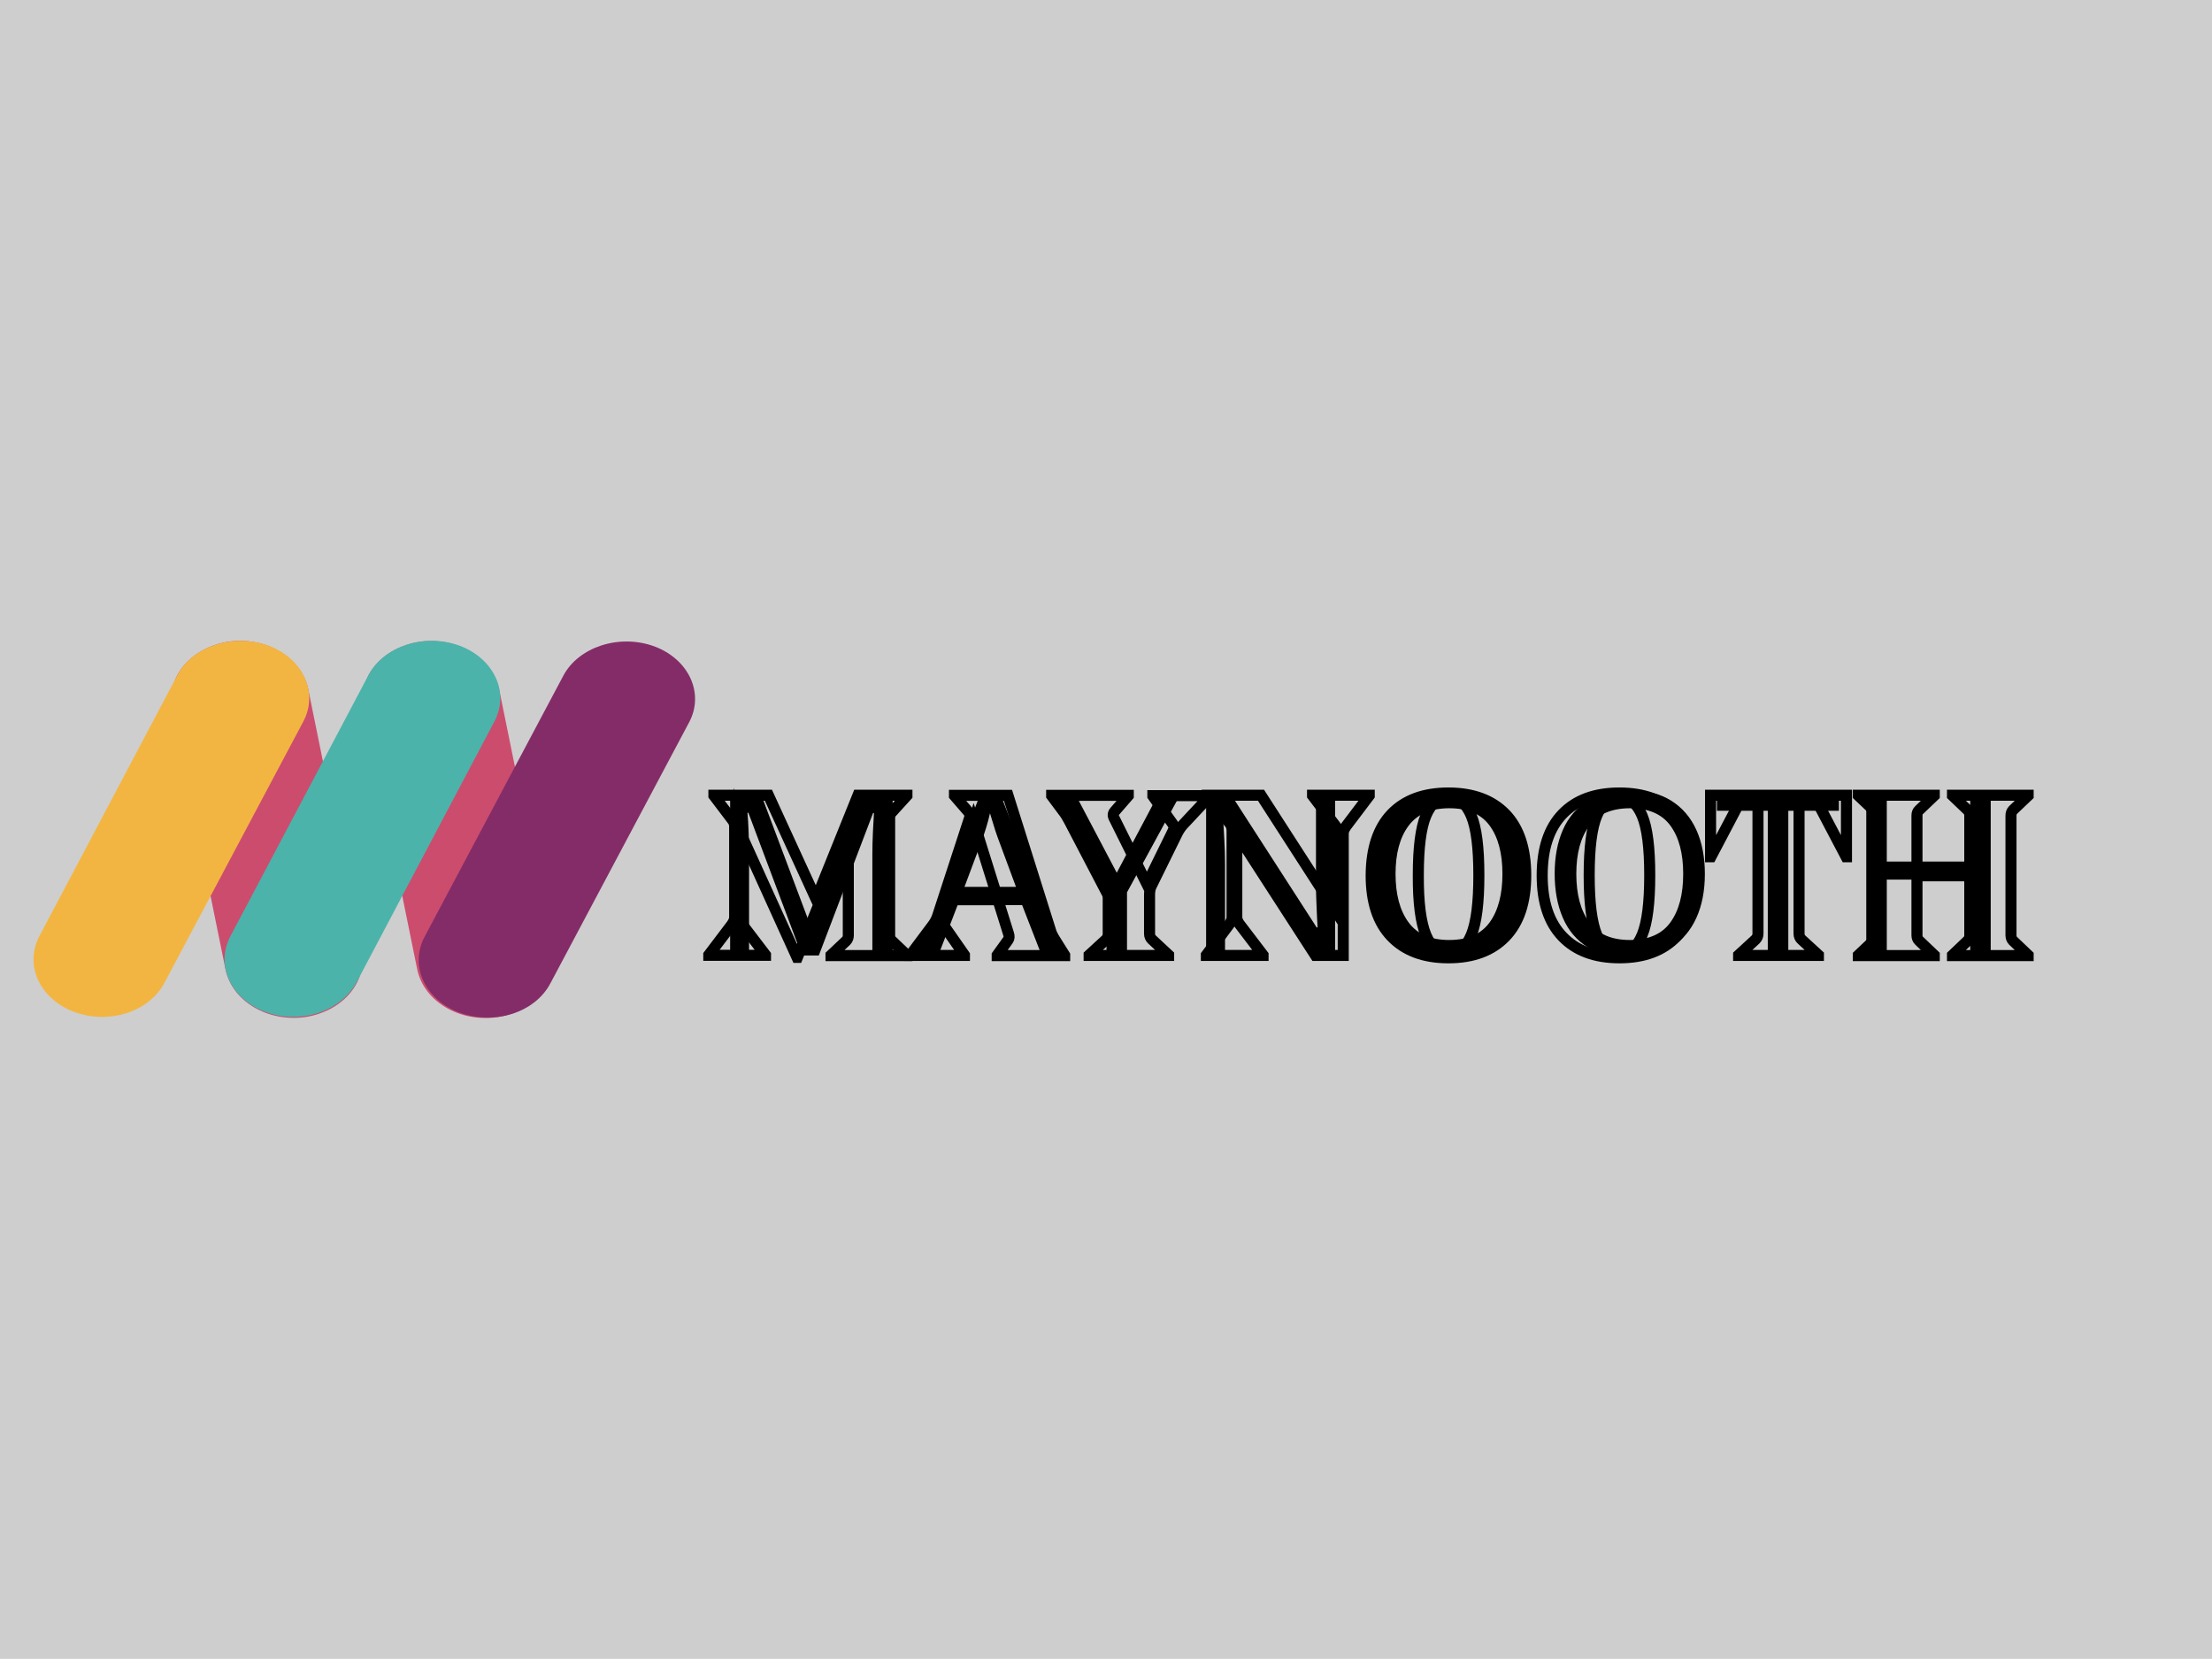
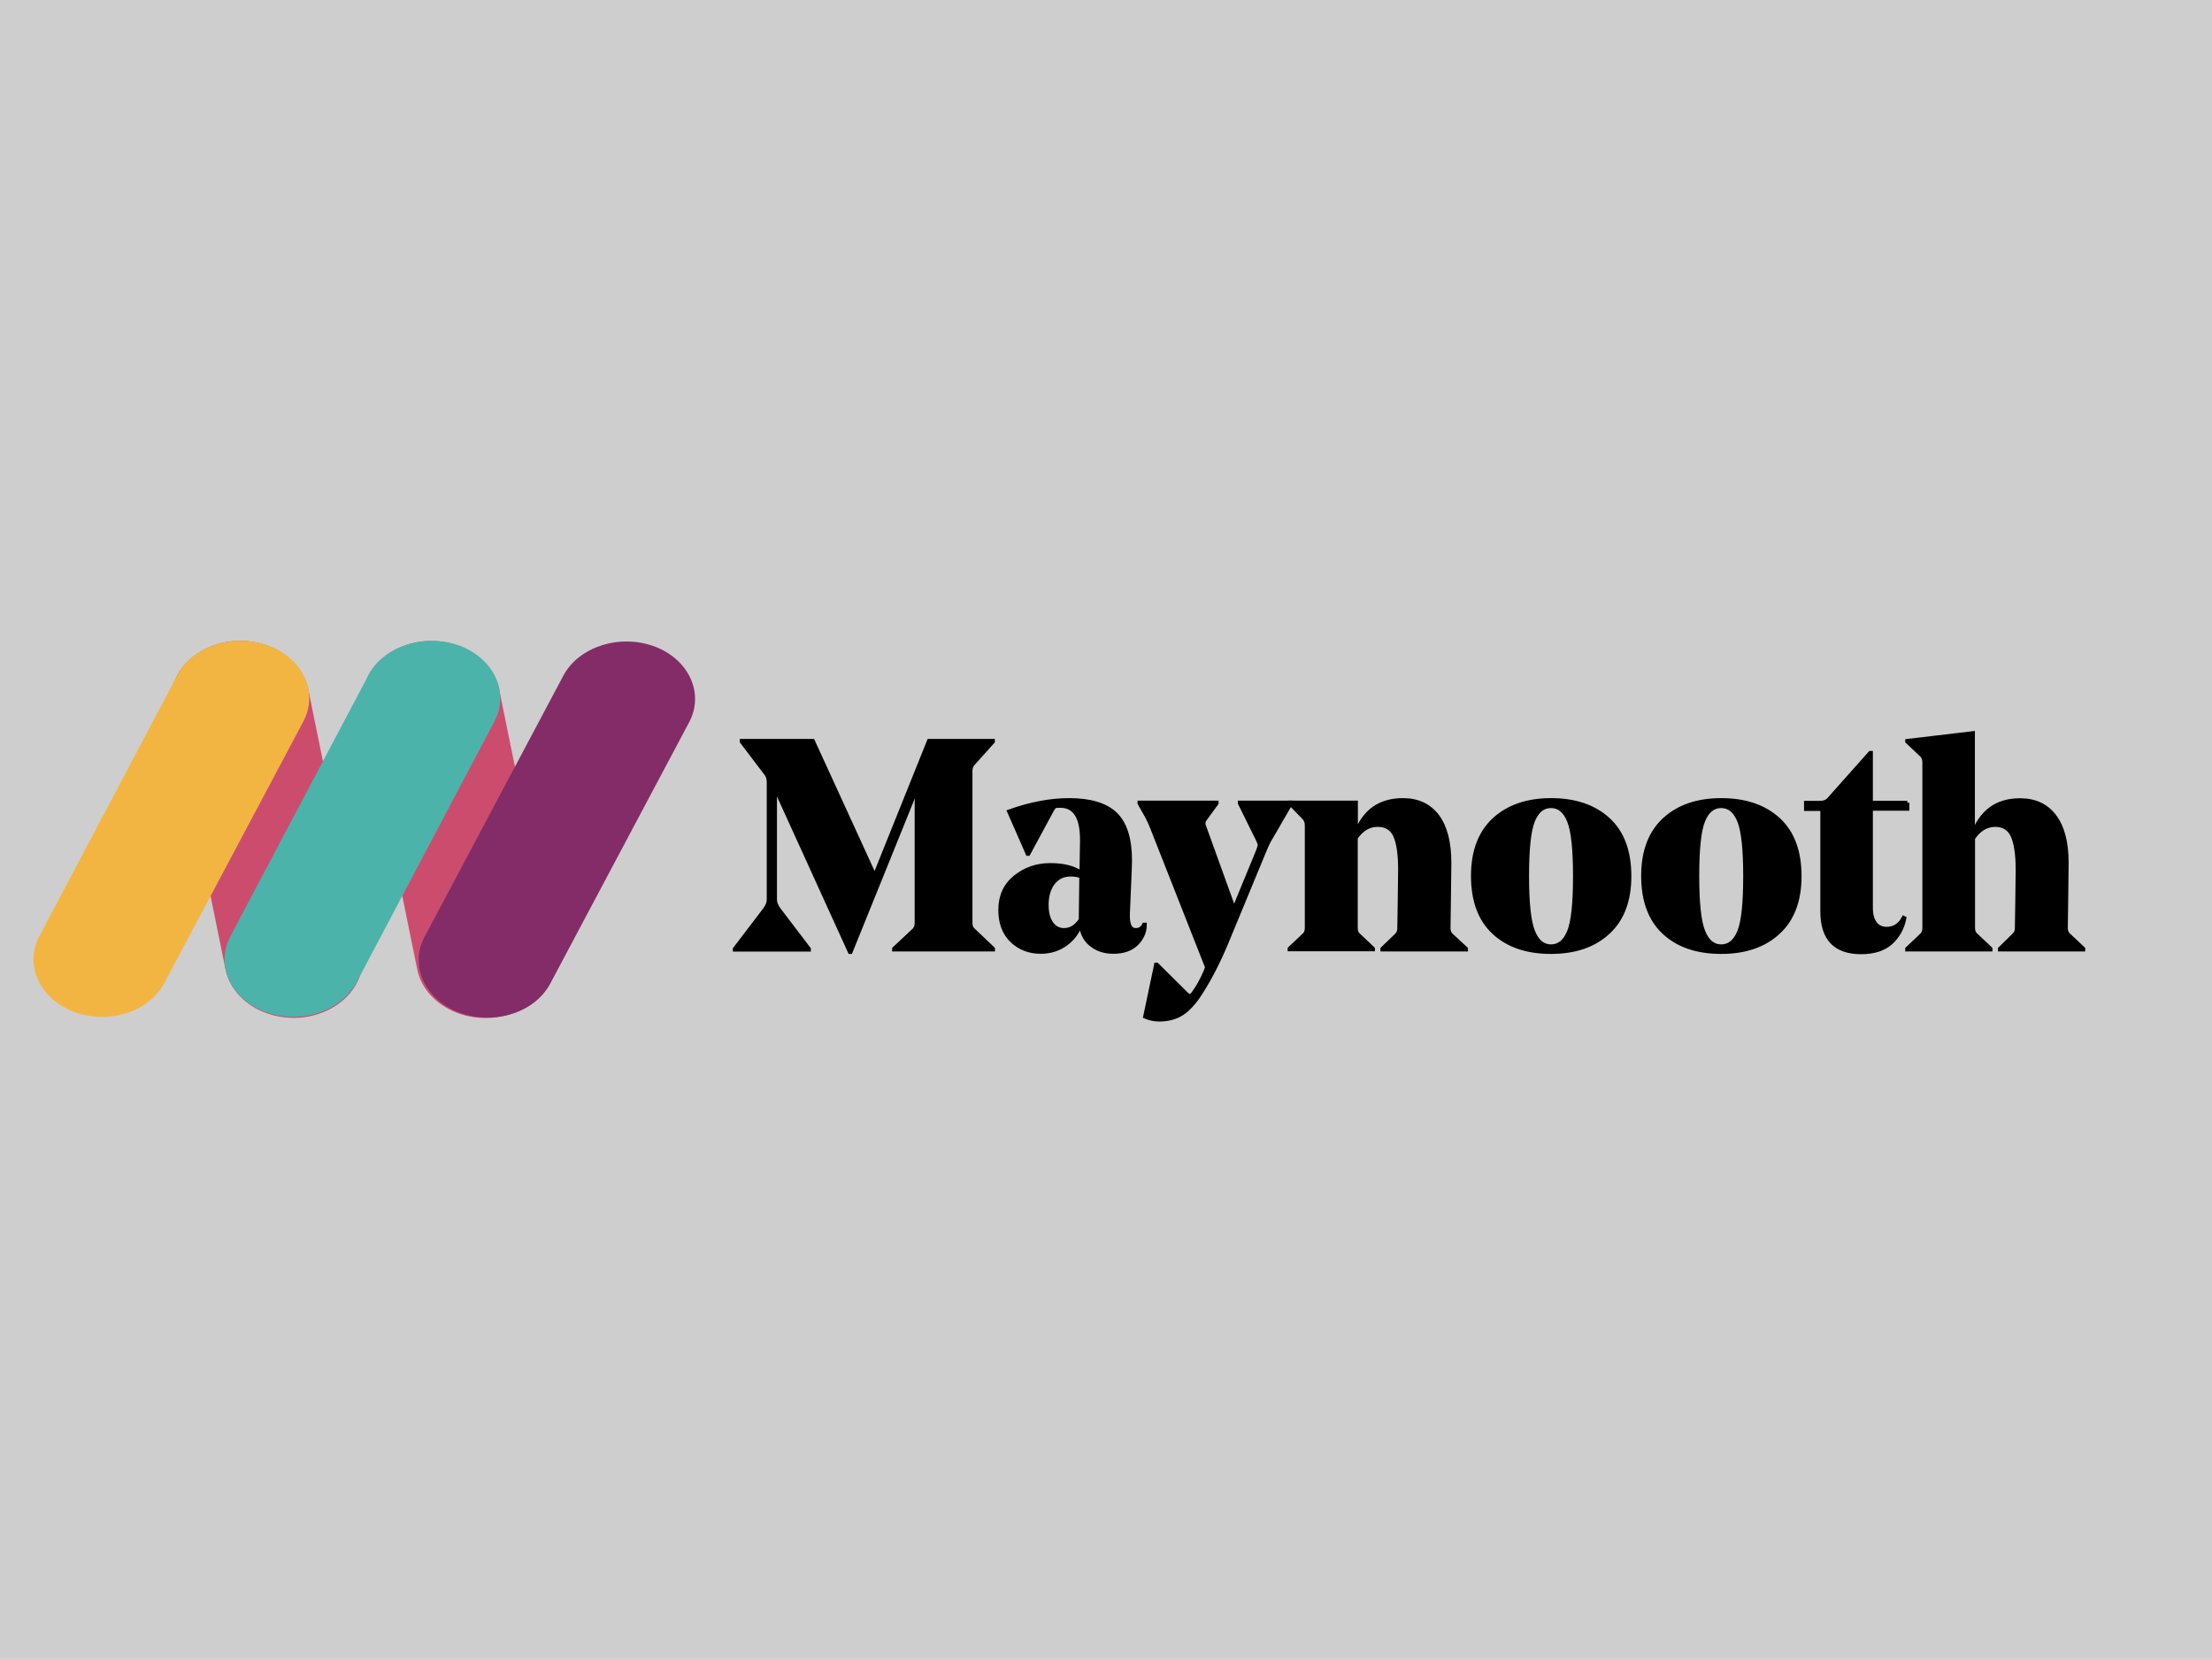
<svg xmlns="http://www.w3.org/2000/svg" version="1.1" id="Layer_1" x="0px" y="0px" viewBox="0 0 1600 1200" style="enable-background:new 0 0 1600 1200;" xml:space="preserve">
  <style type="text/css">
	.st0{fill:#CECECE;}
	.st1{fill:#CC4C6E;}
	.st2{fill:#F3B541;}
	.st3{fill:#4CB3AA;}
	.st4{fill:#842C68;}
- 	.st5{font-family:'NoeDisplay-Bold';}
- 	.st6{font-size:164.856px;}
- 	.st7{letter-spacing:2;}
- 	.st8{enable-background:new    ;}
- 	.st9{fill:none;stroke:#000000;stroke-width:8;stroke-miterlimit:10;}
+ 	.st5{stroke:#000000;stroke-width:3;stroke-miterlimit:10;}
</style>
  <rect y="-0.1" class="st0" width="1600" height="1200" />
  <path id="Path_480" class="st1" d="M220.6,735.7L220.6,735.7c-27.1,3.7-52.4-11.5-57.4-34.1L124.6,512  c-4.4-22.6,13.8-43.7,40.9-47.9l0,0c27.1-3.7,52.4,11.5,57.4,34.1l38.6,189.6C265.9,710.4,247.8,731.6,220.6,735.7z" />
  <path id="Path_481" class="st1" d="M359.3,735.8L359.3,735.8c-27.1,3.7-52.4-11.5-57.4-34.1l-38.6-189.6  c-5-22.6,13.3-43.7,40.3-47.9l0,0c27.1-3.7,52.4,11.5,57.4,34.1l38.6,189.6C404.4,710.5,386.3,731.7,359.3,735.8z" />
  <path id="Path_482" class="st2" d="M53.8,732L53.8,732c-24.8-9.2-36.4-33.6-25.4-54.7l100-189.1c11-20.7,40.3-30.4,65.7-21.2l0,0  c24.8,9.2,36.4,33.6,25.4,54.7L119,710.8C107.9,732,78.7,741.2,53.8,732z" />
  <path id="Path_483" class="st3" d="M192,732L192,732c-24.8-9.2-36.4-33.6-25.4-54.7l100-189.1c11-20.7,40.3-30.4,65.7-21.2l0,0  c24.8,9.2,36.4,33.6,25.4,54.7l-99.9,189.1C246.1,732,216.9,741.2,192,732z" />
  <path id="Path_484" class="st4" d="M332.4,732.5L332.4,732.5c-24.8-9.2-36.4-33.6-25.4-54.7l100.5-189.1  c11-20.7,40.3-30.4,65.7-21.2l0,0c24.8,9.2,36.4,33.6,25.4,54.7L398.1,711.3C386.9,732.5,357.8,741.7,332.4,732.5z" />
-   <text transform="matrix(1 0 0 1 512.1436 691.1245)" class="st5 st6 st7">MAYNOOTH</text>
-   <g class="st8">
-     <path class="st9" d="M643.5,676.5c0,1.6,0.5,3,1.6,4l10.9,10.4v0.3h-54.9v-0.3l11-10.4c1-1,1.5-2.3,1.5-4v-66.3   c0-3.3,0.2-6.6,0.5-9.9l-37.3,92.2h-0.3L538,607.7c-1.6-3.4-2.7-5.8-3.1-7.3v63c0,1.6,0.7,3.5,2.1,5.4l16.7,21.9v0.3h-41v-0.3   l16.6-21.9c1.4-2,2.1-3.8,2.1-5.4v-65.3c0-2-0.5-3.6-1.5-4.8l-13.5-17.8v-0.3h39.4l34.5,75.2l30.3-75.2h35.4v0.3l-10.9,12   c-1.1,1.1-1.6,2.5-1.6,4.1V676.5z" />
-     <path class="st9" d="M685.9,650.7l-4.3,13.2c-0.4,1.3-0.6,2.3-0.4,2.8c0.2,0.6,0.7,1.5,1.7,3l14.7,21.1v0.3h-39.1v-0.3l15.8-21.1   c1.8-2.3,3-4.6,3.8-6.9l22.9-70.2c0.5-1.5,0.8-2.6,0.7-3.2c-0.1-0.6-0.7-1.5-1.6-2.6l-9.7-11.2v-0.3h38.7l30.8,97.8   c0.5,1.9,1.6,4.1,3.3,6.8l6.9,11v0.3h-48.8v-0.3l7.9-11c0.8-1.1,0.9-2.6,0.3-4.5l-7.7-24.6H685.9z M704.2,594l-17.3,53.4h34   L704.2,594z" />
-     <path class="st9" d="M831.5,647.1v28.2c0,1.8,0.6,3.2,1.8,4.3l12,11.2v0.3h-57.5v-0.3l12.2-11.2c1.1-1.1,1.6-2.5,1.6-4.3v-25.4   c0-1.6-0.3-3-1-4.1l-27.2-52.1c-1.4-2.7-2.9-5.1-4.5-7.1l-8.2-11v-0.3h55.4v0.3l-9.9,11.4c-1.1,1.3-1.3,2.6-0.7,4l24.1,48.5   l19-38.7c0.5-1.3,0.8-2.2,0.7-2.7c-0.1-0.5-0.5-1.3-1.2-2.4l-14.2-19.9v-0.3h41.2v0.3l-18.6,19.9c-1.8,1.8-3.2,3.8-4.5,6.1   l-19.3,39.2C831.9,642.6,831.5,644.7,831.5,647.1z" />
-     <path class="st9" d="M971.6,691.1h-20.1l-56.9-88v60.3c0,1.6,0.7,3.4,2,5.1l17,22.3v0.3h-41v-0.3l16.5-22.1   c1.4-1.9,2.1-3.6,2.1-5.3v-62.3c0-2.2-0.5-4-1.5-5.3l-16.5-20.3v-0.3h38.9l56.1,87v-59.3c0-1.9-0.7-3.6-2-5.3l-16.8-22.1v-0.3h41   v0.3l-16.7,22.1c-1.4,2-2.1,3.7-2.1,5.3V691.1z" />
-     <path class="st9" d="M1006.5,588.8c9.8-10.2,23.5-15.2,41.2-15.2c17.7,0,31.4,5.1,41.2,15.2c9.8,10.2,14.7,25,14.7,44.4   c0,19.3-4.9,34.1-14.7,44.3c-9.8,10.2-23.5,15.3-41.2,15.3c-17.7,0-31.4-5.1-41.2-15.3c-9.8-10.2-14.7-24.9-14.7-44.3   C991.9,613.8,996.8,599,1006.5,588.8z M1031.4,676.3c3.7,8.9,9.1,13.4,16.4,13.4c7.3,0,12.7-4.5,16.4-13.4   c3.7-8.9,5.5-23.3,5.5-43.2c0-19.9-1.8-34.3-5.5-43.1c-3.7-8.8-9.1-13.3-16.4-13.3c-7.3,0-12.7,4.4-16.4,13.3   c-3.7,8.8-5.5,23.2-5.5,43.1C1025.8,653,1027.7,667.4,1031.4,676.3z" />
-     <path class="st9" d="M1130.2,588.8c9.8-10.2,23.5-15.2,41.2-15.2c17.7,0,31.4,5.1,41.2,15.2c9.8,10.2,14.7,25,14.7,44.4   c0,19.3-4.9,34.1-14.7,44.3c-9.8,10.2-23.5,15.3-41.2,15.3c-17.7,0-31.4-5.1-41.2-15.3c-9.8-10.2-14.7-24.9-14.7-44.3   C1115.5,613.8,1120.4,599,1130.2,588.8z M1155,676.3c3.7,8.9,9.1,13.4,16.4,13.4c7.3,0,12.7-4.5,16.4-13.4   c3.7-8.9,5.5-23.3,5.5-43.2c0-19.9-1.8-34.3-5.5-43.1c-3.7-8.8-9.1-13.3-16.4-13.3c-7.3,0-12.7,4.4-16.4,13.3   c-3.7,8.8-5.5,23.2-5.5,43.1C1149.5,653,1151.3,667.4,1155,676.3z" />
-     <path class="st9" d="M1301.3,675.3c0,1.8,0.6,3.2,1.8,4.3l12.2,11.2v0.3h-57.7v-0.3l12.2-11.2c1.2-1.2,1.8-2.6,1.8-4.3v-96.8h-9.4   c-1.3,0-2.2,0.1-2.7,0.4c-0.5,0.3-1,1-1.6,2.2l-20.3,38.6h-0.3v-44.5h98.3v44.5h-0.3l-20.3-38.6c-0.6-1.2-1.1-1.9-1.6-2.2   c-0.5-0.3-1.4-0.4-2.7-0.4h-9.4V675.3z" />
-     <path class="st9" d="M1454.6,589.9v86.6c0,1.6,0.5,3,1.5,4l10.9,10.4v0.3h-54.7v-0.3l10.9-10.4c1.1-1.1,1.6-2.4,1.6-4v-43h-38.2v43   c0,1.6,0.5,3,1.6,4l10.9,10.4v0.3h-54.9v-0.3l11-10.4c1-1,1.5-2.3,1.5-4v-86.6c0-1.6-0.5-3-1.5-4l-11-10.4v-0.3h54.9v0.3   l-10.9,10.4c-1.1,1-1.6,2.3-1.6,4v40.2h38.2v-40.2c0-1.6-0.6-3-1.6-4l-10.9-10.4v-0.3h54.7v0.3l-10.9,10.4   C1455.1,586.9,1454.6,588.3,1454.6,589.9z" />
+   <g>
+     <path class="st5" d="M701.9,667.7c0,2.1,0.7,3.9,2.1,5.1l14.2,13.5v0.4h-71.4v-0.4l14.4-13.5c1.3-1.3,1.9-3,1.9-5.1v-86.2   c0-4.3,0.2-8.6,0.6-12.9l-48.5,119.9h-0.4l-50.2-110.3c-2.1-4.4-3.5-7.6-4.1-9.4v82c0,2.1,0.9,4.5,2.8,7.1l21.7,28.5v0.4h-53.4   v-0.4l21.7-28.5c1.9-2.6,2.8-4.9,2.8-7.1v-85c0-2.6-0.6-4.6-1.9-6.2l-17.6-23.2V536h51.3l44.8,97.8L672,536h46.1v0.4L704,552.1   c-1.4,1.4-2.1,3.2-2.1,5.4V667.7z" />
+     <path class="st5" d="M817.3,622.2c0,0.9,0,2.3-0.1,4.4c-0.1,2.1-0.1,3.2-0.1,3.3l-1.3,30.5c-0.4,8.3,1.5,12.4,5.8,12.4   c2.7,0,4.7-1.3,6-3.9h0.4c0,2.9-0.6,5.4-1.7,7.7c-3.9,7.9-10.9,11.8-21,11.8c-6.4,0-11.9-1.8-16.3-5.5c-4.4-3.6-6.8-8.8-7.1-15.3   c-2.1,6.3-5.8,11.3-11,15.1c-5.2,3.8-11.3,5.7-18.1,5.7c-8.3,0-15.2-2.7-20.8-8c-5.6-5.4-8.4-12.8-8.4-22.2   c0-10,3.6-17.9,10.8-23.7c7.2-5.8,15.6-8.7,25.2-8.7c9.7,0,17.3,1.9,22.7,5.8l0.4-23v-1.1c0-16.4-5.2-24.7-15.7-24.7   c-2.1,0-3.5,0.1-4,0.4c-0.5,0.3-1.1,1-1.8,2.1l-17.4,32.2h-0.4L730,587c15.2-5.4,29.6-8.2,43.3-8.2c15.2,0,26.2,3.3,33.3,9.9   C813.7,595.5,817.3,606.6,817.3,622.2z M774.4,632.5c-5.4,0-9.7,2.1-12.8,6.2c-3.1,4.1-4.6,9.4-4.6,15.9c0,5.7,1.2,10.2,3.5,13.4   s5.4,4.8,9.1,4.8c4.9,0,8.9-2.5,12.2-7.5v-0.2l0.4-31.3C779.7,632.9,777.1,632.5,774.4,632.5z" />
+     <path class="st5" d="M914.2,616.2l-27.5,66.5c-5.6,13.3-11.7,25.2-18.4,35.6c-4.4,6.9-8.9,11.8-13.4,14.7c-4.5,2.9-10,4.4-16.4,4.4   c-3.4,0-6.8-0.7-10.1-2.1l7.9-37.5h0.4l21.2,21c1.1,1.1,2,1.7,2.6,1.7c1,0,2.1-0.9,3.2-2.6c2.9-4,5.6-8.9,8.2-14.8l1.3-3.4   l-39.9-101.3c-0.7-1.9-1.8-4.2-3.2-7.1l-5.8-10.3v-0.4h55.6v0.4l-8.6,11.8c-1,1.4-1.1,3.1-0.4,4.9l21.7,60.1l17.4-42.3   c0.7-1.9,1.1-3.2,1.2-4c0.1-0.8-0.3-2.1-1.2-4L896.9,581v-0.4h36.7v0.4l-13.9,24C917.7,608.1,916,611.8,914.2,616.2z" />
+     <path class="st5" d="M1048.3,624.1c0,5.1-0.1,13.7-0.3,25.6c-0.2,11.9-0.3,19.1-0.3,21.6c0,2.1,0.6,3.9,1.9,5.1l10.7,9.9v0.4h-60.3   v-0.4l10.3-9.9c1.3-1.3,1.9-2.9,1.9-4.9c0-0.4,0.1-6.6,0.3-18.6c0.2-11.9,0.3-19.9,0.3-23.9c0-10.7-1.1-18.8-3.4-24.2   c-2.3-5.4-6.6-8.2-12.9-8.2c-6.3,0-11.6,3.1-15.9,9.4v65.2c0,2.3,0.6,4,1.9,5.1l10.5,9.9v0.4h-60.1v-0.4l10.5-9.9   c1.3-1.1,1.9-2.9,1.9-5.1v-74.2c0-2.1-0.6-3.9-1.9-5.4L933.1,581v-0.4h47.6v22.7c5.9-16.3,17.2-24.5,34.1-24.5   c10.7,0,19,3.9,24.8,11.6S1048.3,609.4,1048.3,624.1z" />
+     <path class="st5" d="M1121.9,688.5c-17.5,0-31.2-4.7-41.3-14.1c-10.1-9.4-15.1-23-15.1-40.9c0-17.6,5.1-31.1,15.2-40.5   c10.2-9.4,23.9-14.2,41.2-14.2c17.4,0,31.2,4.7,41.4,14.1c10.2,9.4,15.2,23,15.2,40.9c0,17.6-5.1,31.1-15.3,40.5   C1153,683.8,1139.2,688.5,1121.9,688.5z M1135,593.8c-2.9-7.2-7.2-10.8-13.1-10.8c-5.9,0-10.2,3.5-13.1,10.6   c-2.9,7.1-4.3,20.4-4.3,40c0,19.5,1.4,32.8,4.3,40.1c2.9,7.3,7.2,10.9,13.1,10.9c5.9,0,10.2-3.6,13.1-10.7   c2.9-7.1,4.3-20.5,4.3-40.1C1139.3,614.3,1137.9,601,1135,593.8z" />
+     <path class="st5" d="M1245,688.5c-17.5,0-31.2-4.7-41.3-14.1c-10.1-9.4-15.1-23-15.1-40.9c0-17.6,5.1-31.1,15.2-40.5   c10.2-9.4,23.9-14.2,41.2-14.2c17.4,0,31.2,4.7,41.4,14.1c10.2,9.4,15.2,23,15.2,40.9c0,17.6-5.1,31.1-15.3,40.5   C1276.1,683.8,1262.3,688.5,1245,688.5z M1258.1,593.8c-2.9-7.2-7.2-10.8-13.1-10.8c-5.9,0-10.2,3.5-13.1,10.6   c-2.9,7.1-4.3,20.4-4.3,40c0,19.5,1.4,32.8,4.3,40.1c2.9,7.3,7.2,10.9,13.1,10.9c5.9,0,10.2-3.6,13.1-10.7   c2.9-7.1,4.3-20.5,4.3-40.1C1262.4,614.3,1261,601,1258.1,593.8z" />
+     <path class="st5" d="M1379.6,580.6v4.3h-26.4v71.7c0,4.9,1,8.6,3,11.3c2,2.6,4.8,4,8.4,4c5.4,0,9.6-2.6,12.4-7.9l0.4,0.2   c-1.3,6.9-4.5,12.7-9.5,17.4c-5.1,4.7-12.3,7.1-21.8,7.1c-18.6,0-27.9-9.8-27.9-29.4v-74.2h-11.8v-4.3h9.7c3,0,5.2-0.8,6.7-2.4   l30-33.7h0.4v36H1379.6z" />
+     <path class="st5" d="M1494.8,624.1c0,5.1-0.1,13.7-0.3,25.6c-0.2,11.9-0.3,19.1-0.3,21.6c0,2.1,0.7,3.9,2.1,5.1l10.5,9.9v0.4h-60.1   v-0.4l10.1-9.9c1.4-1.3,2.1-2.9,2.1-4.9c0-0.4,0.1-6.6,0.3-18.6c0.2-11.9,0.3-19.9,0.3-23.9c0-10.7-1.2-18.8-3.5-24.2   c-2.4-5.4-6.6-8.2-12.8-8.2c-6.3,0-11.7,3.2-16.1,9.7v65c0,2.1,0.7,3.9,2.1,5.1l10.5,9.9v0.4h-60.1v-0.4l10.5-9.9   c1.3-1.3,1.9-3,1.9-5.1V551.6c0-2.3-0.6-4.1-1.9-5.4l-10.5-9.9V536l47.4-5.6V604c5.9-16.7,17.2-25.1,34.1-25.1   c10.9,0,19.2,3.9,24.9,11.6C1491.9,598.2,1494.8,609.4,1494.8,624.1z" />
  </g>
</svg>
